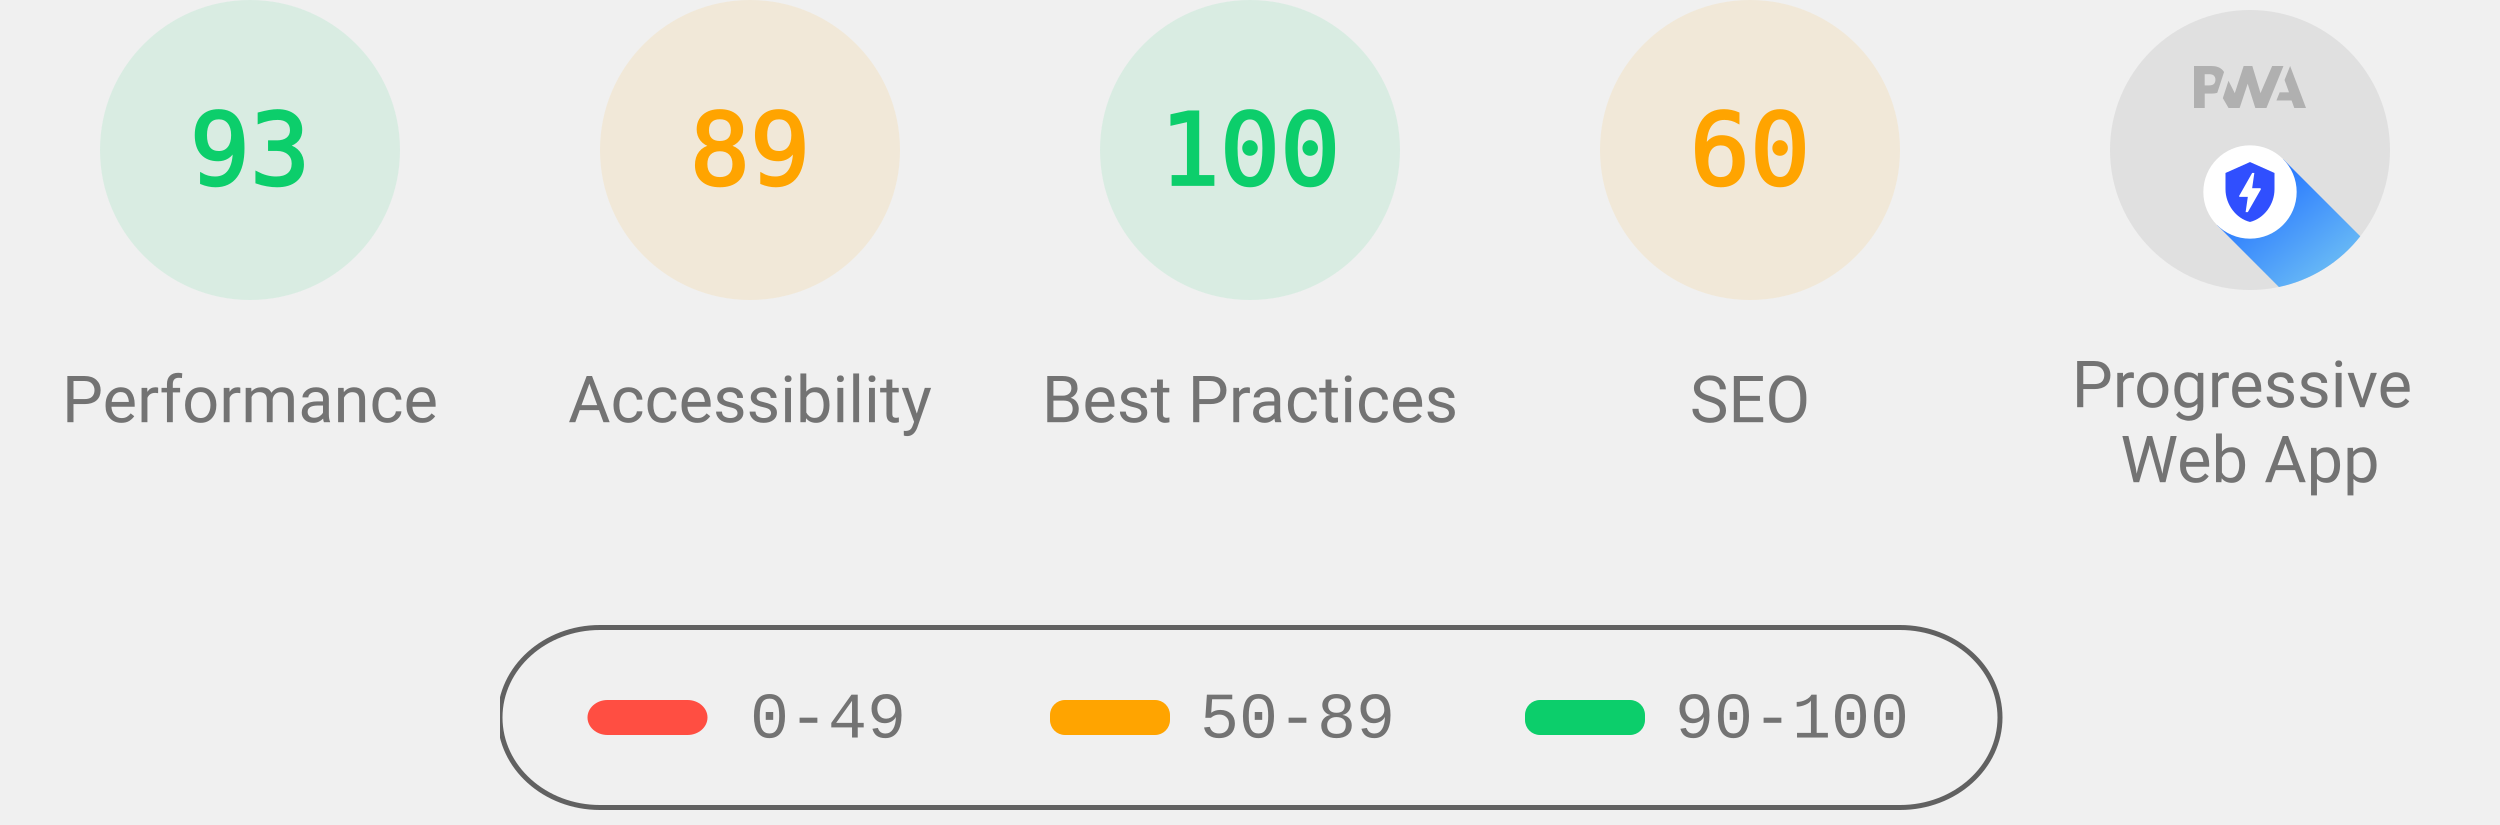
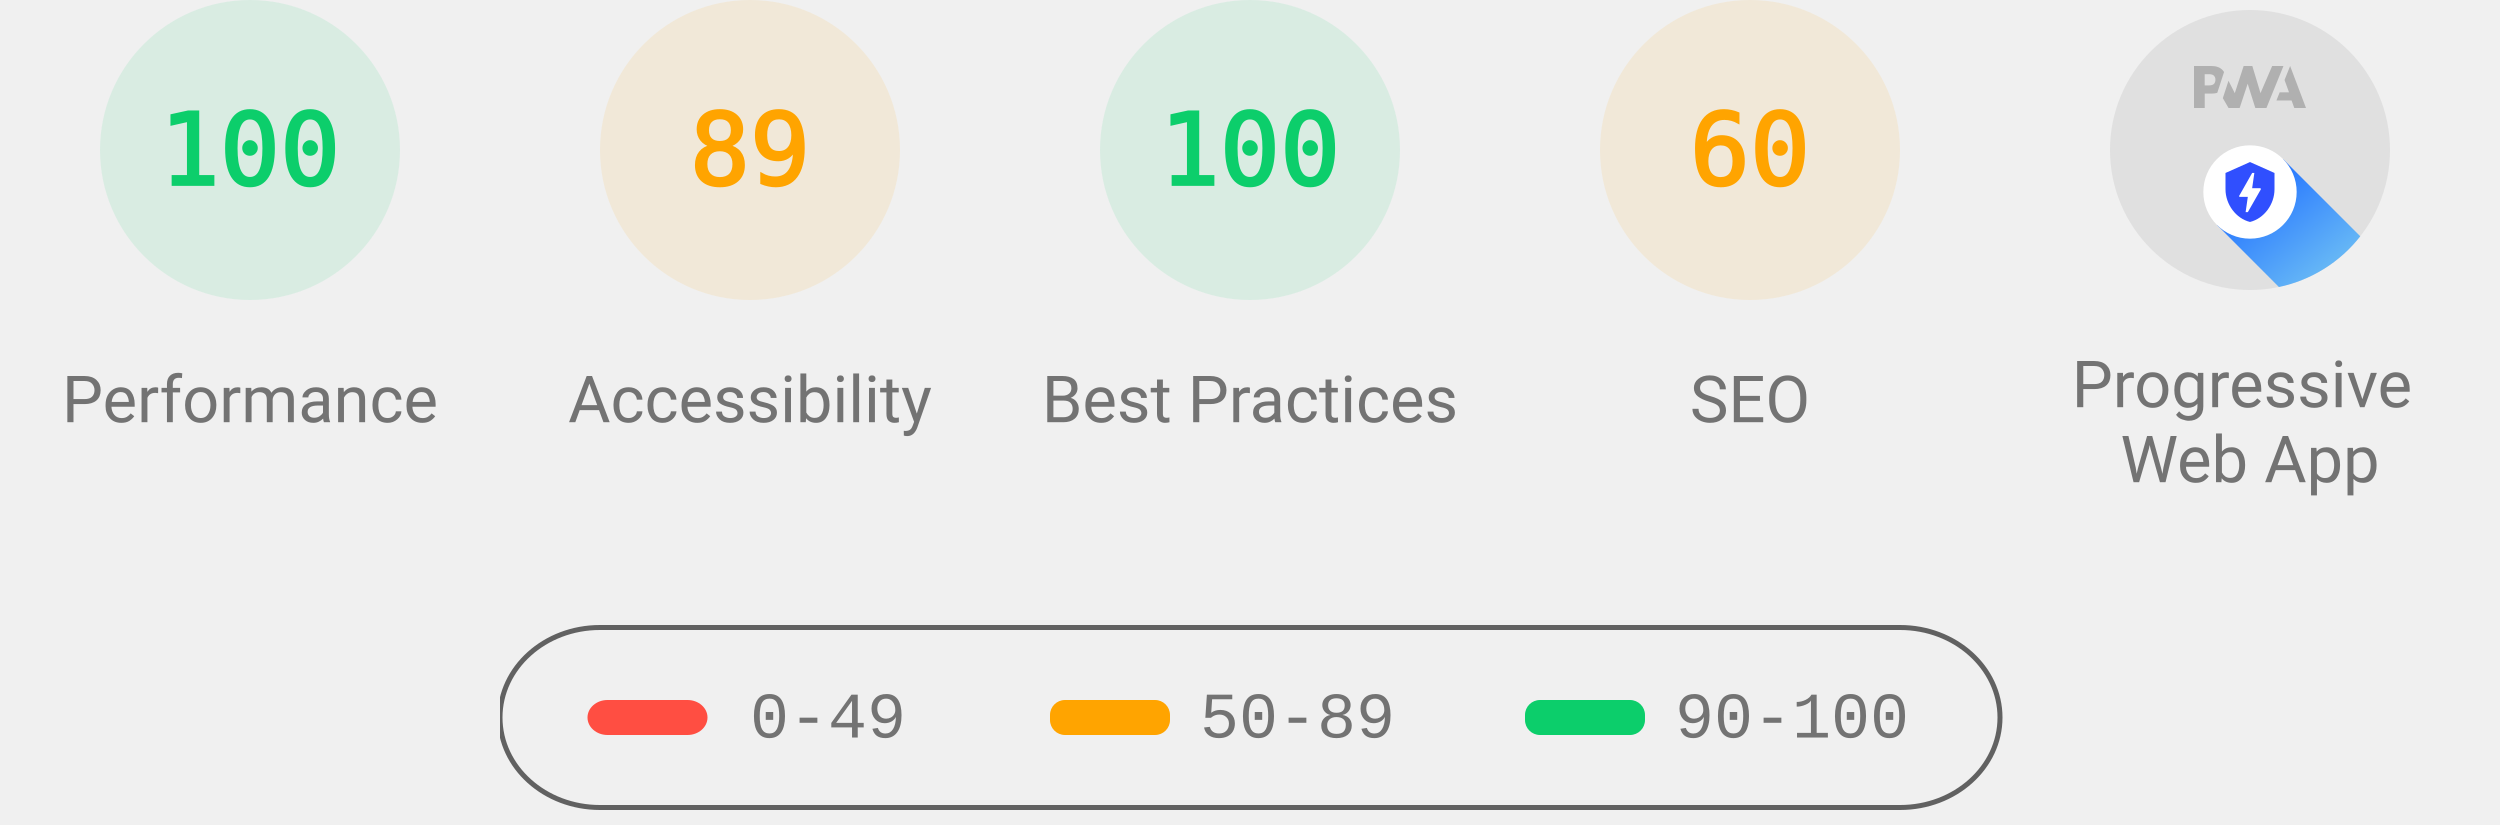
<svg xmlns="http://www.w3.org/2000/svg" class="theme--agnostic" fill="none" width="1000" height="330">
  <style>
			.gauge-base {
				opacity: 0.1
			}

			.gauge-arc {
				fill: none;
				animation-delay: 250ms;
				stroke-linecap: round;
				transform: rotate(-90deg);
				transform-origin: 100px 60px;
				animation: load-gauge 1s ease forwards
			}

			.guage-text {
				font-size: 40px;
				font-family: monospace;
				text-align: center
			}

			.guage-red {
				color: #ff4e42;
				fill: #ff4e42;
				stroke: #ff4e42
			}
			.guage-orange {
				color: #ffa400;
				fill: #ffa400;
				stroke: #ffa400
			}
			.guage-green {
				color: #0cce6b;
				fill: #0cce6b;
				stroke: #0cce6b
			}
			.theme--agnostic .guage-undefined {
				color: #5c5c5c;
				fill: #5c5c5c;
				stroke: #5c5c5c
			}
			.theme--light .guage-undefined {
				color: #1e1e1e;
				fill: #1e1e1e;
				stroke: #1e1e1e
			}
			.theme--dark .guage-undefined {
				color: #f5f5f5;
				fill: #f5f5f5;
				stroke: #f5f5f5
			}

			.guage-title {
				stroke: none;
				font-size: 26px;
				line-height: 26px;
				font-family: Roboto, Halvetica, Arial, sans-serif
			}
			.metric.guage-title {
				font-family: 'Courier New', Courier, monospace
			}
			.theme--agnostic .guage-title {
				color: #737373;
				fill: #737373
			}
			.theme--light .guage-title {
				color: #212121;
				fill: #212121
			}
			.theme--dark .guage-title {
				color: #f5f5f5;
				fill: #f5f5f5
			}

			@keyframes load-gauge {
				from {
					stroke-dasharray: 0 352.858
				}
			}
			.lh-gauge--pwa__disc {
				fill: #e0e0e0
			}
			.lh-gauge--pwa__logo {
				position: relative;
				fill: #b0b0b0
			}
			.lh-gauge--pwa__invisible {
				display: none
			}
			.lh-gauge--pwa__visible {
				display: inline
			}
			.guage-invisible {
				display: none
			}
			.lh-gauge--pwa__logo--primary-color {
				fill: #304ffe
			}
			.theme--agnostic .lh-gauge--pwa__logo--secondary-color {
				fill: #787878
			}
			.theme--light .lh-gauge--pwa__logo--secondary-color {
				fill: #3d3d3d
			}
			.theme--dark .lh-gauge--pwa__logo--secondary-color {
				fill: #d8b6b6
			}
			.theme--light #svg_2 {
				stroke: #00000022
			}
			.theme--agnostic #svg_2 {
				stroke: #616161
			}
			.theme--light #svg_2 {
				stroke: #00000022
			}
			.theme--dark #svg_2 {
				stroke: #f5f5f566
			}
		</style>
  <svg class="guage-div guage-perf guage-green" viewBox="0 0 200 200" width="200" height="200" x="0" y="0">
    <circle class="gauge-base" r="56" cx="100" cy="60" stroke-width="8" />
-     <circle class="gauge-arc guage-arc-1" r="56" cx="100" cy="60" stroke-width="8" style="stroke-dasharray: 327.228, 351.858;" />
-     <text class="guage-text" x="100px" y="60px" alignment-baseline="central" dominant-baseline="central" text-anchor="middle">93</text>
+     <circle class="gauge-arc guage-arc-1" r="56" cx="100" cy="60" stroke-width="8" style="stroke-dasharray: 351.858, 351.858;" />
+     <text class="guage-text" x="100px" y="60px" alignment-baseline="central" dominant-baseline="central" text-anchor="middle">100</text>
    <text class="guage-title" x="100px" y="160px" alignment-baseline="central" dominant-baseline="central" text-anchor="middle">Performance</text>
  </svg>,<svg class="guage-div guage-perf guage-orange" viewBox="0 0 200 200" width="200" height="200" x="200" y="0">
    <circle class="gauge-base" r="56" cx="100" cy="60" stroke-width="8" />
    <circle class="gauge-arc guage-arc-1" r="56" cx="100" cy="60" stroke-width="8" style="stroke-dasharray: 313.154, 351.858;" />
    <text class="guage-text" x="100px" y="60px" alignment-baseline="central" dominant-baseline="central" text-anchor="middle">89</text>
    <text class="guage-title" x="100px" y="160px" alignment-baseline="central" dominant-baseline="central" text-anchor="middle">Accessibility</text>
  </svg>,<svg class="guage-div guage-perf guage-green" viewBox="0 0 200 200" width="200" height="200" x="400" y="0">
    <circle class="gauge-base" r="56" cx="100" cy="60" stroke-width="8" />
    <circle class="gauge-arc guage-arc-1" r="56" cx="100" cy="60" stroke-width="8" style="stroke-dasharray: 351.858, 351.858;" />
    <text class="guage-text" x="100px" y="60px" alignment-baseline="central" dominant-baseline="central" text-anchor="middle">100</text>
    <text class="guage-title" x="100px" y="160px" alignment-baseline="central" dominant-baseline="central" text-anchor="middle">Best Practices</text>
  </svg>,<svg class="guage-div guage-perf guage-orange" viewBox="0 0 200 200" width="200" height="200" x="600" y="0">
    <circle class="gauge-base" r="56" cx="100" cy="60" stroke-width="8" />
    <circle class="gauge-arc guage-arc-1" r="56" cx="100" cy="60" stroke-width="8" style="stroke-dasharray: 211.115, 351.858;" />
    <text class="guage-text" x="100px" y="60px" alignment-baseline="central" dominant-baseline="central" text-anchor="middle">60</text>
    <text class="guage-title" x="100px" y="160px" alignment-baseline="central" dominant-baseline="central" text-anchor="middle">SEO</text>
  </svg>,<svg class="guage-div guage-pwa" viewBox="0 0 200 200" width="200" height="200" x="800" y="0">
    <svg viewBox="0 0 60 60" width="112" height="112" x="44" y="4">
      <defs>
        <linearGradient id="lh-gauge--pwa__check-circle__gradient-0" x1="50%" y1="0%" x2="50%" y2="100%">
          <stop stop-color="#00C852" offset="0%" />
          <stop stop-color="#009688" offset="100%" />
        </linearGradient>
        <linearGradient id="lh-gauge--pwa__installable__shadow-gradient-0" x1="76.056%" x2="24.111%" y1="82.995%" y2="24.735%">
          <stop stop-color="#A5D6A7" offset="0%" />
          <stop stop-color="#80CBC4" offset="100%" />
        </linearGradient>
        <linearGradient id="lh-gauge--pwa__fast-reliable__shadow-gradient-0" x1="76.056%" y1="82.995%" x2="25.678%" y2="26.493%">
          <stop stop-color="#64B5F6" offset="0%" />
          <stop stop-color="#2979FF" offset="100%" />
        </linearGradient>
        <g id="lh-gauge--pwa__fast-reliable-badge-0">
          <circle fill="#FFFFFF" cx="10" cy="10" r="10" />
          <path fill="#304FFE" d="M10 3.58l5.25 2.34v3.5c0 3.23-2.24 6.26-5.25 7-3.01-.74-5.25-3.77-5.25-7v-3.5L10 3.58zm-.47 10.74l2.76-4.83.03-.07c.04-.08 0-.24-.22-.24h-1.64l.47-3.26h-.47l-2.7 4.77c-.02.01.05-.1-.04.05-.09.16-.1.31.18.31h1.63l-.47 3.27h.47z" />
        </g>
        <g id="lh-gauge--pwa__installable-badge-0">
          <circle fill="#FFFFFF" cx="10" cy="10" r="10" />
          <path fill="#009688" d="M10 4.167A5.835 5.835 0 0 0 4.167 10 5.835 5.835 0 0 0 10 15.833 5.835 5.835 0 0 0 15.833 10 5.835 5.835 0 0 0 10 4.167zm2.917 6.416h-2.334v2.334H9.417v-2.334H7.083V9.417h2.334V7.083h1.166v2.334h2.334v1.166z" />
        </g>
      </defs>
      <g stroke="none" fill-rule="nonzero">
        <circle class="lh-gauge--pwa__disc" cx="30" cy="30" r="30" />
        <g class="lh-gauge--pwa__logo">
          <path d="M35.66 19.39l.7-1.75h2L37.4 15 38.6 12l3.4 9h-2.51l-.58-1.61z" />
          <path d="M33.52 21l3.65-9h-2.42l-2.5 5.82L30.5 12h-1.86l-1.9 5.82-1.35-2.65-1.21 3.72L25.4 21h2.38l1.72-5.2 1.64 5.2z" />
          <path fill-rule="nonzero" d="M20.3 17.91h1.48c.45 0 .85-.05 1.2-.15l.39-1.18 1.07-3.3a2.64 2.64 0 0 0-.28-.37c-.55-.6-1.36-.91-2.42-.91H18v9h2.3V17.9zm1.96-3.84c.22.22.33.5.33.87 0 .36-.1.65-.29.87-.2.23-.59.35-1.15.35h-.86v-2.41h.87c.52 0 .89.1 1.1.32z" />
        </g>
        <rect class="lh-gauge--pwa__component lh-gauge--pwa__na-line lh-gauge--pwa__invisible" fill="#FFFFFF" x="20" y="32" width="20" height="4" rx="2" />
        <g class="lh-gauge--pwa__component lh-gauge--pwa__fast-reliable-badge lh-gauge--pwa__visible" transform="translate(20, 29)">
          <path fill="url(#lh-gauge--pwa__fast-reliable__shadow-gradient-0)" d="M33.63 19.49A30 30 0 0 1 16.2 30.36L3 17.14 17.14 3l16.49 16.49z" />
          <use href="#lh-gauge--pwa__fast-reliable-badge-0" />
        </g>
        <g class="lh-gauge--pwa__component lh-gauge--pwa__installable-badge lh-gauge--pwa__invisible" transform="translate(20, 29)">
          <path fill="url(#lh-gauge--pwa__installable__shadow-gradient-0)" d="M33.629 19.487c-4.272 5.453-10.391 9.39-17.415 10.869L3 17.142 17.142 3 33.63 19.487z" />
          <use href="#lh-gauge--pwa__installable-badge-0" />
        </g>
        <g class="lh-gauge--pwa__component lh-gauge--pwa__fast-reliable-installable-badges lh-gauge--pwa__invisible">
          <g transform="translate(8, 29)">
            <path fill="url(#lh-gauge--pwa__fast-reliable__shadow-gradient-0)" d="M16.321 30.463L3 17.143 17.142 3l22.365 22.365A29.864 29.864 0 0 1 22 31c-1.942 0-3.84-.184-5.679-.537z" />
            <use href="#lh-gauge--pwa__fast-reliable-badge-0" />
          </g>
          <g transform="translate(32, 29)">
            <path fill="url(#lh-gauge--pwa__installable__shadow-gradient-0)" d="M25.982 11.84a30.107 30.107 0 0 1-13.08 15.203L3 17.143 17.142 3l8.84 8.84z" />
            <use href="#lh-gauge--pwa__installable-badge-0" />
          </g>
        </g>
        <g class="lh-gauge--pwa__component lh-gauge--pwa__check-circle lh-gauge--pwa__invisible" transform="translate(18, 28)">
          <circle fill="#FFFFFF" cx="12" cy="12" r="12" />
          <path fill="url(#lh-gauge--pwa__check-circle__gradient-0)" d="M12 2a10 10 0 1 0 0 20 10 10 0 0 0 0-20zm-2 15l-5-5 1.41-1.41L10 14.17l7.59-7.59L19 8l-9 9z" />
        </g>
      </g>
    </svg>
    <text class="guage-title" y="160px" alignment-baseline="central" dominant-baseline="central" text-anchor="middle">
      <tspan x="100px" dy="-6px">Progressive</tspan>
      <tspan x="100px" dy="30px">Web App</tspan>
    </text>
  </svg>
  <svg width="604" height="76" x="200" y="250">
    <g>
      <rect fill="none" id="canvas_background" height="80" width="604" y="-1" x="-1" />
      <g display="none" overflow="visible" y="0" x="0" height="100%" width="100%" id="canvasGrid">
        <rect fill="url(#gridpattern)" stroke-width="0" y="0" x="0" height="100%" width="100%" />
      </g>
    </g>
    <g>
      <rect fill-opacity="0" stroke-width="2" rx="40" id="svg_2" height="72" width="600" y="1" x="0" fill="#000000" />
      <rect stroke="#000" rx="8" id="svg_3" height="14" width="48" y="30" x="35" stroke-opacity="null" stroke-width="0" fill="#ff4e42" />
      <rect stroke="#000" rx="6" id="svg_4" height="14" width="48" y="30" x="220" stroke-opacity="null" stroke-width="0" fill="#ffa400" />
      <rect stroke="#000" rx="6" id="svg_5" height="14" width="48" y="30" x="410" stroke-opacity="null" stroke-width="0" fill="#0cce6b" />
      <text class="metric guage-title" xml:space="preserve" text-anchor="start" font-size="26" id="svg_6" y="45" x="100" stroke-opacity="null" stroke-width="0" stroke="#000">0-49</text>
      <text class="metric guage-title" xml:space="preserve" text-anchor="start" font-size="26" id="svg_7" y="45" x="280" stroke-opacity="null" stroke-width="0" stroke="#000">50-89</text>
      <text class="metric guage-title" xml:space="preserve" text-anchor="start" font-size="26" id="svg_8" y="45" x="470" stroke-opacity="null" stroke-width="0" stroke="#000">90-100</text>
    </g>
  </svg>
</svg>
